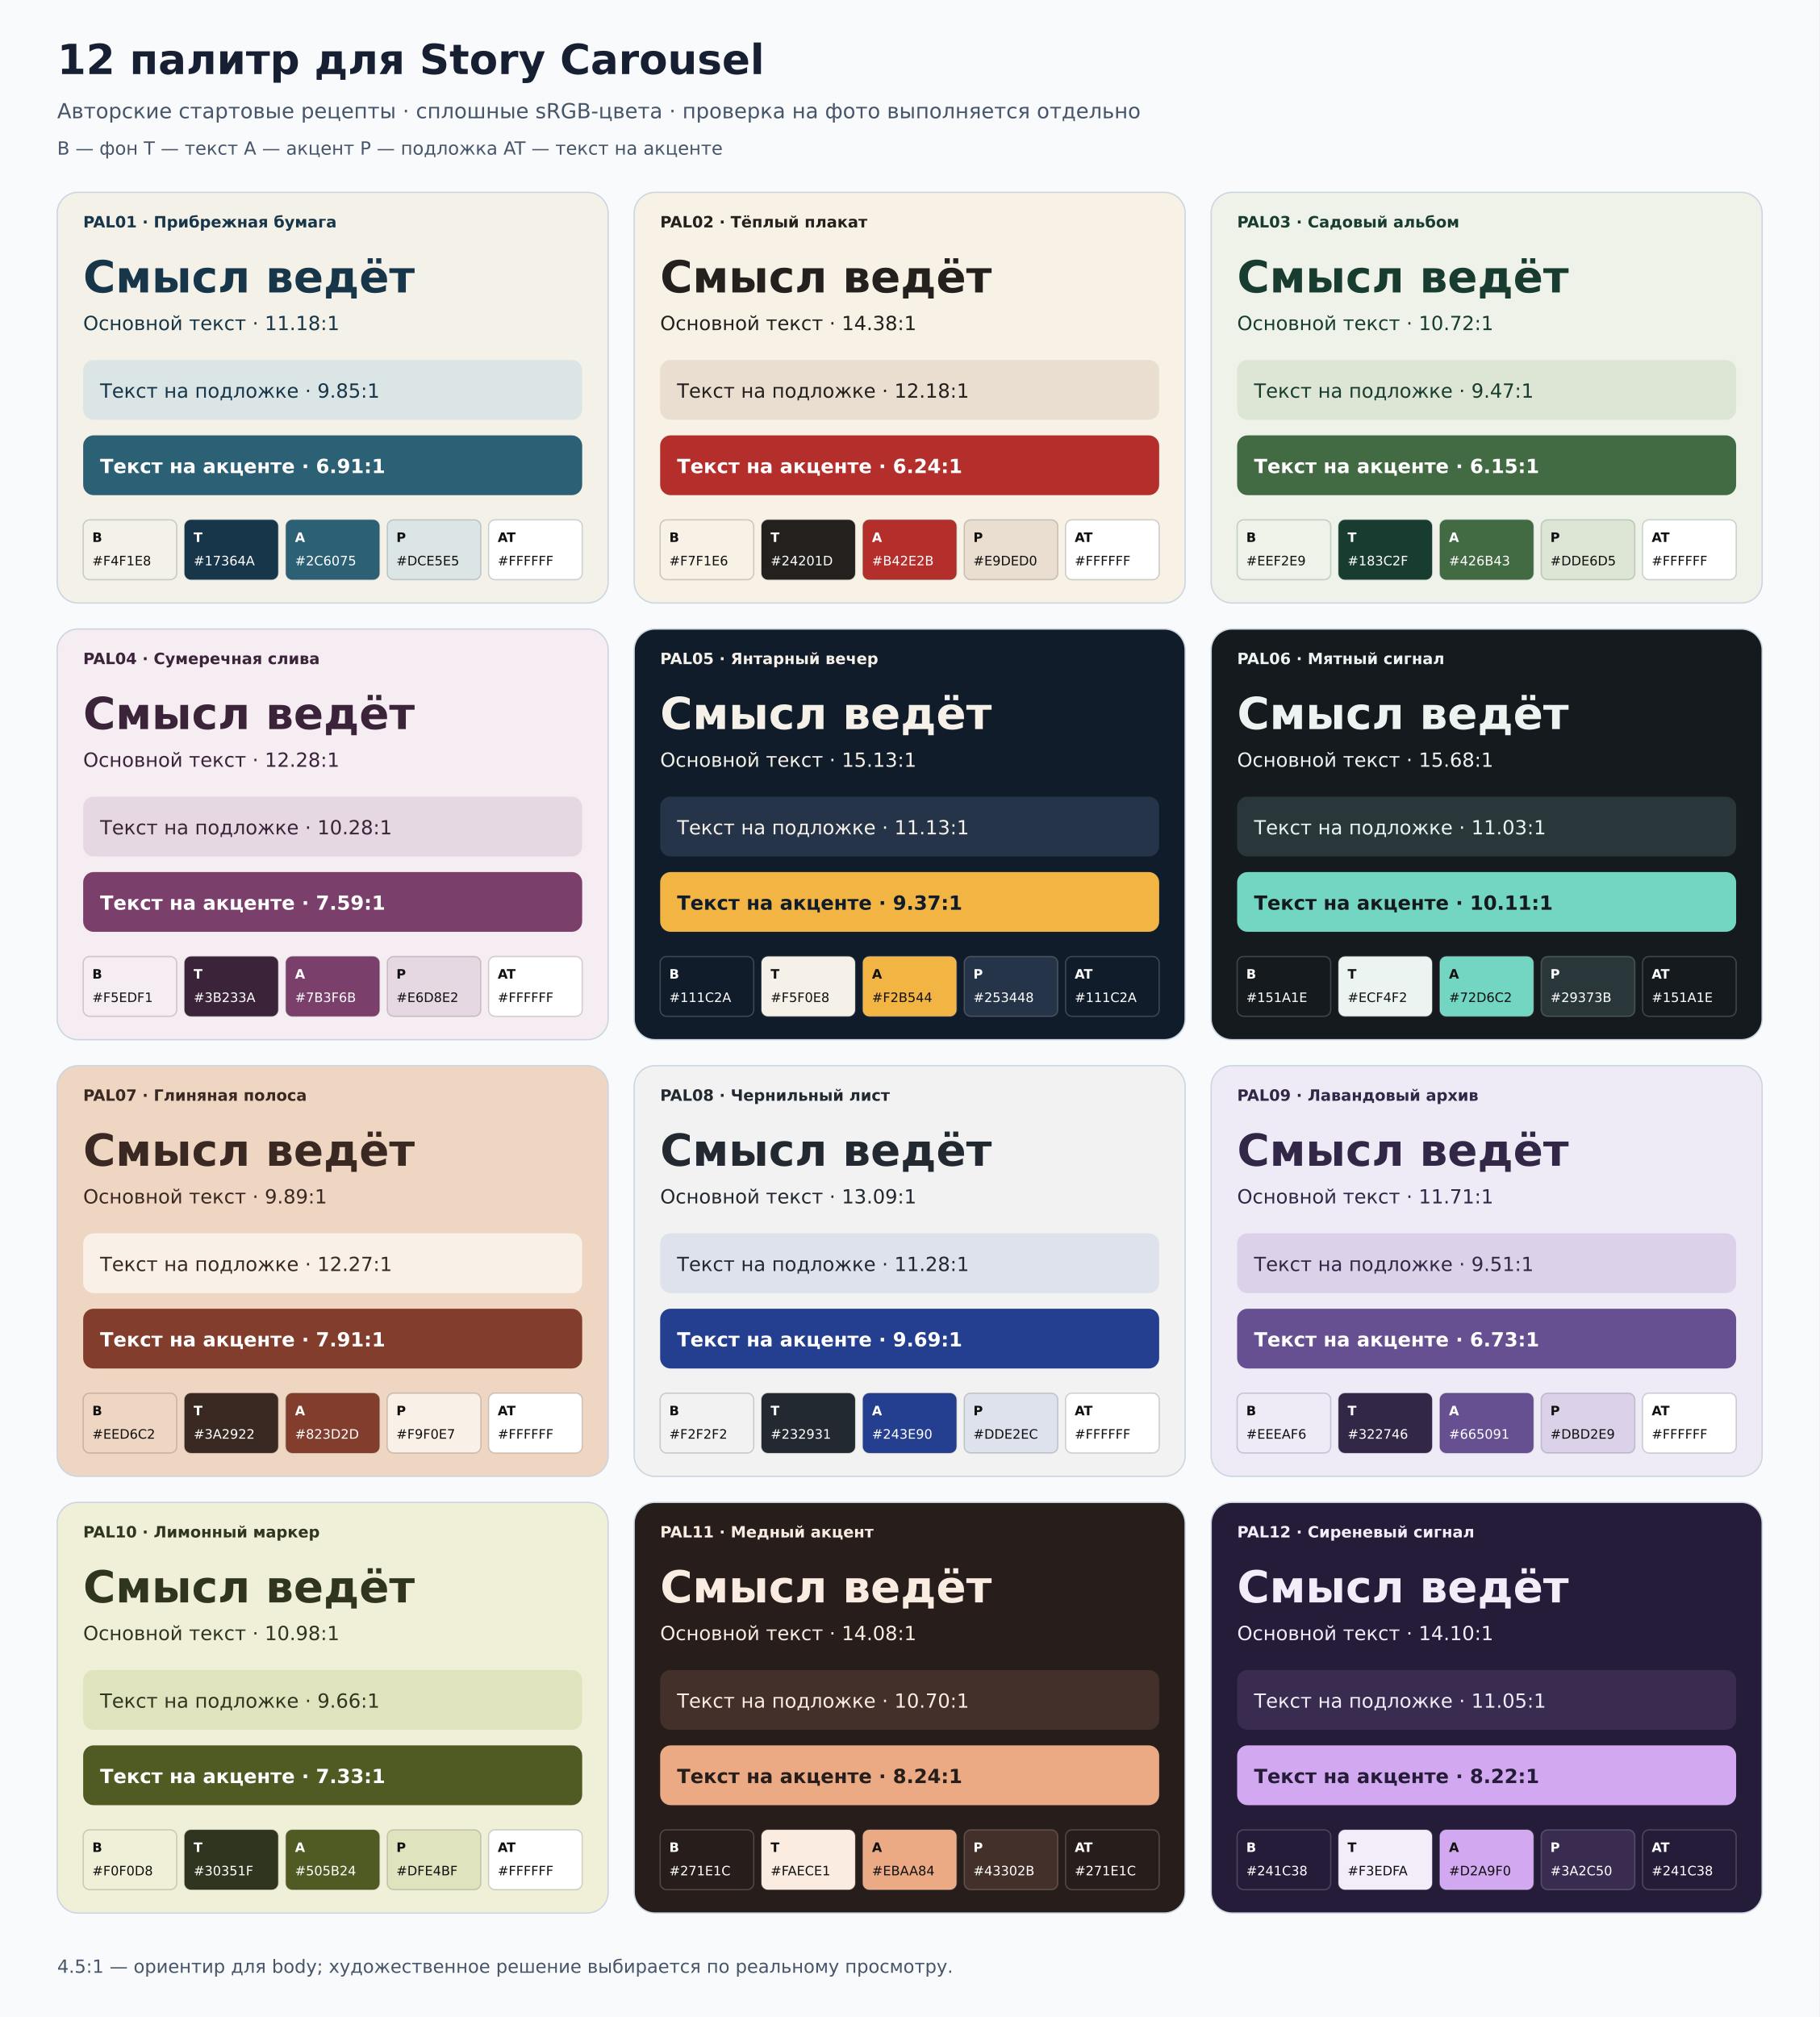
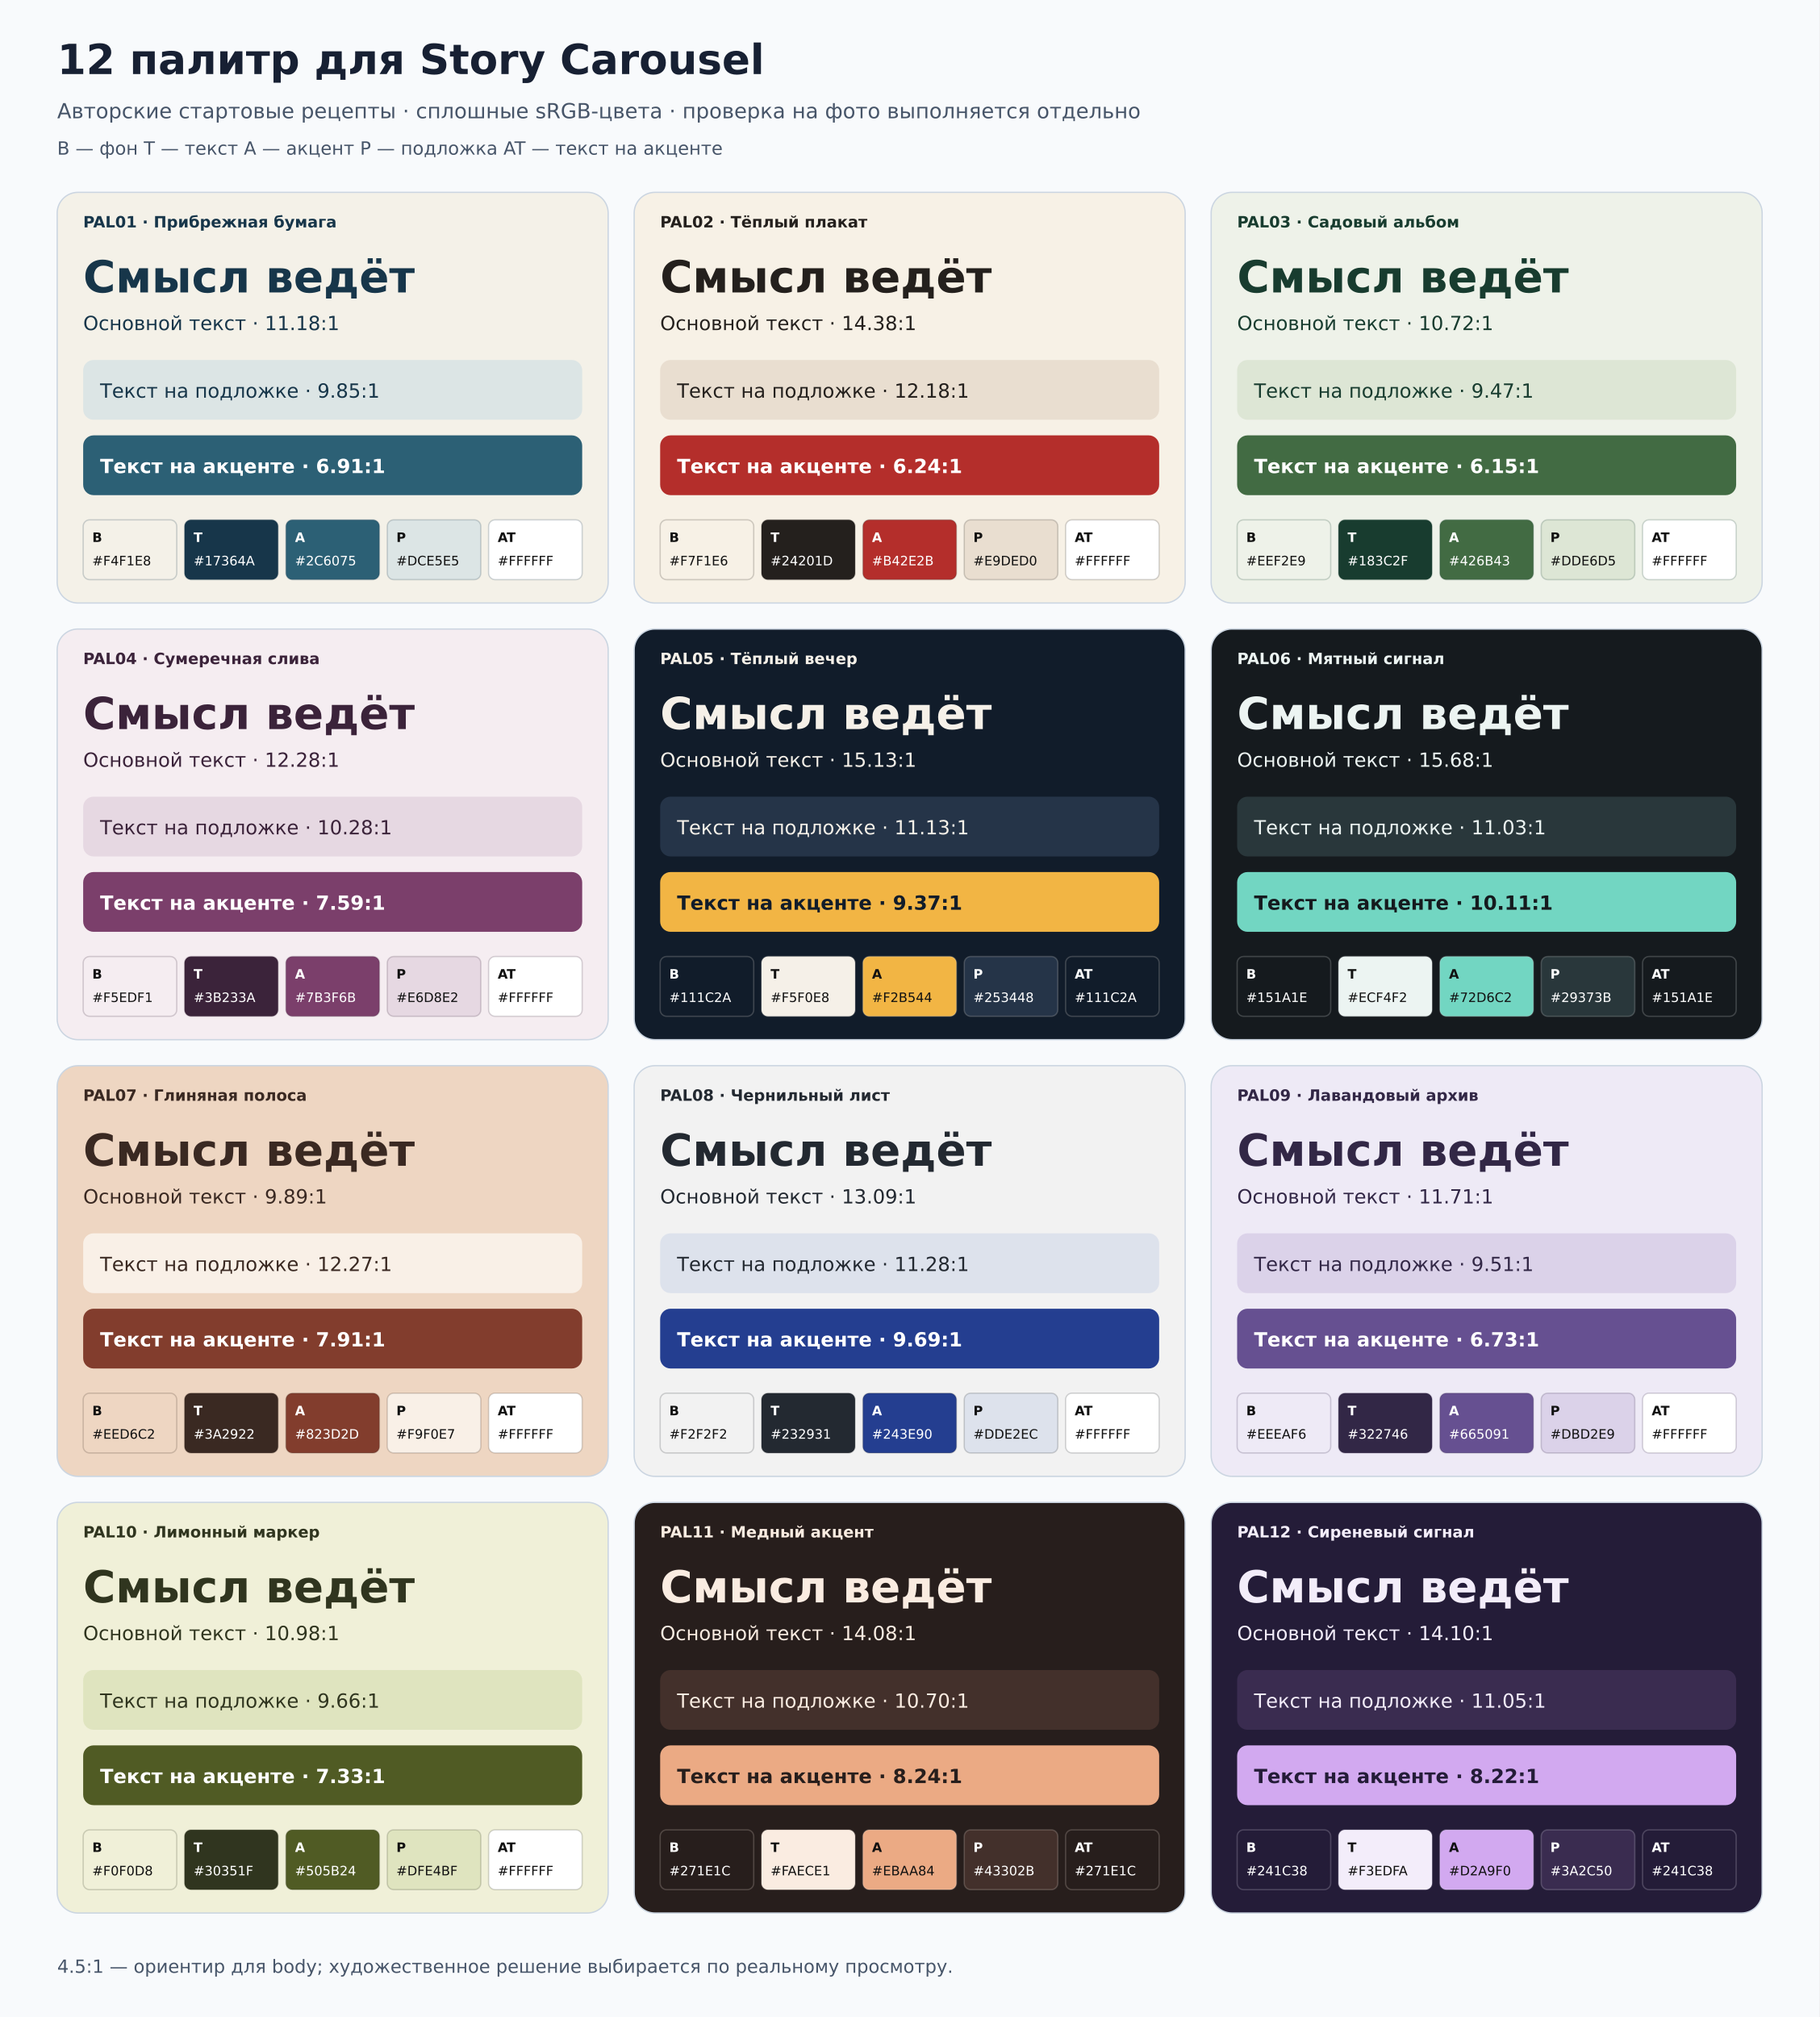
<svg xmlns="http://www.w3.org/2000/svg" width="1400" height="1552" viewBox="0 0 1400 1552">
  <rect width="1400" height="1552" fill="#F8FAFC" />
  <g font-family="DejaVu Sans,sans-serif">
    <text x="44" y="57" font-size="32" font-weight="700" fill="#172033">12 палитр для Story Carousel</text>
    <text x="44" y="91" font-size="16" fill="#475569">Авторские стартовые рецепты · сплошные sRGB-цвета · проверка на фото выполняется отдельно</text>
    <text x="44" y="119" font-size="14" fill="#475569">B — фон   T — текст   A — акцент   P — подложка   AT — текст на акценте</text>
    <g transform="translate(44,148)">
      <rect width="424" height="316" rx="16" fill="#F4F1E8" stroke="#CBD5E1" />
      <text x="20" y="27" font-size="12" font-weight="700" fill="#17364A">PAL01 · Прибрежная бумага</text>
      <text x="20" y="77" font-size="34" font-weight="700" fill="#17364A">Смысл ведёт</text>
      <text x="20" y="106" font-size="15" fill="#17364A">Основной текст · 11.18:1</text>
      <rect x="20" y="129" width="384" height="46" rx="8" fill="#DCE5E5" />
      <text x="33" y="158" font-size="15" fill="#17364A">Текст на подложке · 9.85:1</text>
      <rect x="20" y="187" width="384" height="46" rx="8" fill="#2C6075" />
      <text x="33" y="216" font-size="15" font-weight="700" fill="#FFFFFF">Текст на акценте · 6.91:1</text>
      <rect x="20" y="252" width="72" height="46" rx="5" fill="#F4F1E8" stroke="#17364A" stroke-opacity=".2" />
      <text x="27" y="269" font-size="10" font-weight="700" fill="#111111">B</text>
      <text x="27" y="287" font-size="10" fill="#111111">#F4F1E8</text>
      <rect x="98" y="252" width="72" height="46" rx="5" fill="#17364A" stroke="#17364A" stroke-opacity=".2" />
      <text x="105" y="269" font-size="10" font-weight="700" fill="#FFFFFF">T</text>
      <text x="105" y="287" font-size="10" fill="#FFFFFF">#17364A</text>
      <rect x="176" y="252" width="72" height="46" rx="5" fill="#2C6075" stroke="#17364A" stroke-opacity=".2" />
      <text x="183" y="269" font-size="10" font-weight="700" fill="#FFFFFF">A</text>
      <text x="183" y="287" font-size="10" fill="#FFFFFF">#2C6075</text>
      <rect x="254" y="252" width="72" height="46" rx="5" fill="#DCE5E5" stroke="#17364A" stroke-opacity=".2" />
      <text x="261" y="269" font-size="10" font-weight="700" fill="#111111">P</text>
      <text x="261" y="287" font-size="10" fill="#111111">#DCE5E5</text>
      <rect x="332" y="252" width="72" height="46" rx="5" fill="#FFFFFF" stroke="#17364A" stroke-opacity=".2" />
      <text x="339" y="269" font-size="10" font-weight="700" fill="#111111">AT</text>
      <text x="339" y="287" font-size="10" fill="#111111">#FFFFFF</text>
    </g>
    <g transform="translate(488,148)">
      <rect width="424" height="316" rx="16" fill="#F7F1E6" stroke="#CBD5E1" />
      <text x="20" y="27" font-size="12" font-weight="700" fill="#24201D">PAL02 · Тёплый плакат</text>
      <text x="20" y="77" font-size="34" font-weight="700" fill="#24201D">Смысл ведёт</text>
      <text x="20" y="106" font-size="15" fill="#24201D">Основной текст · 14.38:1</text>
      <rect x="20" y="129" width="384" height="46" rx="8" fill="#E9DED0" />
      <text x="33" y="158" font-size="15" fill="#24201D">Текст на подложке · 12.18:1</text>
      <rect x="20" y="187" width="384" height="46" rx="8" fill="#B42E2B" />
      <text x="33" y="216" font-size="15" font-weight="700" fill="#FFFFFF">Текст на акценте · 6.24:1</text>
      <rect x="20" y="252" width="72" height="46" rx="5" fill="#F7F1E6" stroke="#24201D" stroke-opacity=".2" />
      <text x="27" y="269" font-size="10" font-weight="700" fill="#111111">B</text>
      <text x="27" y="287" font-size="10" fill="#111111">#F7F1E6</text>
      <rect x="98" y="252" width="72" height="46" rx="5" fill="#24201D" stroke="#24201D" stroke-opacity=".2" />
      <text x="105" y="269" font-size="10" font-weight="700" fill="#FFFFFF">T</text>
      <text x="105" y="287" font-size="10" fill="#FFFFFF">#24201D</text>
      <rect x="176" y="252" width="72" height="46" rx="5" fill="#B42E2B" stroke="#24201D" stroke-opacity=".2" />
      <text x="183" y="269" font-size="10" font-weight="700" fill="#FFFFFF">A</text>
      <text x="183" y="287" font-size="10" fill="#FFFFFF">#B42E2B</text>
      <rect x="254" y="252" width="72" height="46" rx="5" fill="#E9DED0" stroke="#24201D" stroke-opacity=".2" />
      <text x="261" y="269" font-size="10" font-weight="700" fill="#111111">P</text>
      <text x="261" y="287" font-size="10" fill="#111111">#E9DED0</text>
      <rect x="332" y="252" width="72" height="46" rx="5" fill="#FFFFFF" stroke="#24201D" stroke-opacity=".2" />
      <text x="339" y="269" font-size="10" font-weight="700" fill="#111111">AT</text>
      <text x="339" y="287" font-size="10" fill="#111111">#FFFFFF</text>
    </g>
    <g transform="translate(932,148)">
      <rect width="424" height="316" rx="16" fill="#EEF2E9" stroke="#CBD5E1" />
      <text x="20" y="27" font-size="12" font-weight="700" fill="#183C2F">PAL03 · Садовый альбом</text>
      <text x="20" y="77" font-size="34" font-weight="700" fill="#183C2F">Смысл ведёт</text>
      <text x="20" y="106" font-size="15" fill="#183C2F">Основной текст · 10.72:1</text>
      <rect x="20" y="129" width="384" height="46" rx="8" fill="#DDE6D5" />
      <text x="33" y="158" font-size="15" fill="#183C2F">Текст на подложке · 9.47:1</text>
      <rect x="20" y="187" width="384" height="46" rx="8" fill="#426B43" />
      <text x="33" y="216" font-size="15" font-weight="700" fill="#FFFFFF">Текст на акценте · 6.15:1</text>
      <rect x="20" y="252" width="72" height="46" rx="5" fill="#EEF2E9" stroke="#183C2F" stroke-opacity=".2" />
      <text x="27" y="269" font-size="10" font-weight="700" fill="#111111">B</text>
      <text x="27" y="287" font-size="10" fill="#111111">#EEF2E9</text>
      <rect x="98" y="252" width="72" height="46" rx="5" fill="#183C2F" stroke="#183C2F" stroke-opacity=".2" />
      <text x="105" y="269" font-size="10" font-weight="700" fill="#FFFFFF">T</text>
      <text x="105" y="287" font-size="10" fill="#FFFFFF">#183C2F</text>
      <rect x="176" y="252" width="72" height="46" rx="5" fill="#426B43" stroke="#183C2F" stroke-opacity=".2" />
      <text x="183" y="269" font-size="10" font-weight="700" fill="#FFFFFF">A</text>
      <text x="183" y="287" font-size="10" fill="#FFFFFF">#426B43</text>
      <rect x="254" y="252" width="72" height="46" rx="5" fill="#DDE6D5" stroke="#183C2F" stroke-opacity=".2" />
      <text x="261" y="269" font-size="10" font-weight="700" fill="#111111">P</text>
      <text x="261" y="287" font-size="10" fill="#111111">#DDE6D5</text>
      <rect x="332" y="252" width="72" height="46" rx="5" fill="#FFFFFF" stroke="#183C2F" stroke-opacity=".2" />
      <text x="339" y="269" font-size="10" font-weight="700" fill="#111111">AT</text>
      <text x="339" y="287" font-size="10" fill="#111111">#FFFFFF</text>
    </g>
    <g transform="translate(44,484)">
      <rect width="424" height="316" rx="16" fill="#F5EDF1" stroke="#CBD5E1" />
      <text x="20" y="27" font-size="12" font-weight="700" fill="#3B233A">PAL04 · Сумеречная слива</text>
      <text x="20" y="77" font-size="34" font-weight="700" fill="#3B233A">Смысл ведёт</text>
      <text x="20" y="106" font-size="15" fill="#3B233A">Основной текст · 12.28:1</text>
      <rect x="20" y="129" width="384" height="46" rx="8" fill="#E6D8E2" />
      <text x="33" y="158" font-size="15" fill="#3B233A">Текст на подложке · 10.28:1</text>
      <rect x="20" y="187" width="384" height="46" rx="8" fill="#7B3F6B" />
      <text x="33" y="216" font-size="15" font-weight="700" fill="#FFFFFF">Текст на акценте · 7.59:1</text>
      <rect x="20" y="252" width="72" height="46" rx="5" fill="#F5EDF1" stroke="#3B233A" stroke-opacity=".2" />
      <text x="27" y="269" font-size="10" font-weight="700" fill="#111111">B</text>
      <text x="27" y="287" font-size="10" fill="#111111">#F5EDF1</text>
      <rect x="98" y="252" width="72" height="46" rx="5" fill="#3B233A" stroke="#3B233A" stroke-opacity=".2" />
      <text x="105" y="269" font-size="10" font-weight="700" fill="#FFFFFF">T</text>
      <text x="105" y="287" font-size="10" fill="#FFFFFF">#3B233A</text>
      <rect x="176" y="252" width="72" height="46" rx="5" fill="#7B3F6B" stroke="#3B233A" stroke-opacity=".2" />
      <text x="183" y="269" font-size="10" font-weight="700" fill="#FFFFFF">A</text>
      <text x="183" y="287" font-size="10" fill="#FFFFFF">#7B3F6B</text>
      <rect x="254" y="252" width="72" height="46" rx="5" fill="#E6D8E2" stroke="#3B233A" stroke-opacity=".2" />
      <text x="261" y="269" font-size="10" font-weight="700" fill="#111111">P</text>
      <text x="261" y="287" font-size="10" fill="#111111">#E6D8E2</text>
      <rect x="332" y="252" width="72" height="46" rx="5" fill="#FFFFFF" stroke="#3B233A" stroke-opacity=".2" />
      <text x="339" y="269" font-size="10" font-weight="700" fill="#111111">AT</text>
      <text x="339" y="287" font-size="10" fill="#111111">#FFFFFF</text>
    </g>
    <g transform="translate(488,484)">
      <rect width="424" height="316" rx="16" fill="#111C2A" stroke="#CBD5E1" />
-       <text x="20" y="27" font-size="12" font-weight="700" fill="#F5F0E8">PAL05 · Янтарный вечер</text>
+       <text x="20" y="27" font-size="12" font-weight="700" fill="#F5F0E8">PAL05 · Тёплый вечер</text>
      <text x="20" y="77" font-size="34" font-weight="700" fill="#F5F0E8">Смысл ведёт</text>
      <text x="20" y="106" font-size="15" fill="#F5F0E8">Основной текст · 15.13:1</text>
      <rect x="20" y="129" width="384" height="46" rx="8" fill="#253448" />
      <text x="33" y="158" font-size="15" fill="#F5F0E8">Текст на подложке · 11.13:1</text>
      <rect x="20" y="187" width="384" height="46" rx="8" fill="#F2B544" />
      <text x="33" y="216" font-size="15" font-weight="700" fill="#111C2A">Текст на акценте · 9.37:1</text>
      <rect x="20" y="252" width="72" height="46" rx="5" fill="#111C2A" stroke="#F5F0E8" stroke-opacity=".2" />
      <text x="27" y="269" font-size="10" font-weight="700" fill="#FFFFFF">B</text>
      <text x="27" y="287" font-size="10" fill="#FFFFFF">#111C2A</text>
      <rect x="98" y="252" width="72" height="46" rx="5" fill="#F5F0E8" stroke="#F5F0E8" stroke-opacity=".2" />
      <text x="105" y="269" font-size="10" font-weight="700" fill="#111111">T</text>
      <text x="105" y="287" font-size="10" fill="#111111">#F5F0E8</text>
      <rect x="176" y="252" width="72" height="46" rx="5" fill="#F2B544" stroke="#F5F0E8" stroke-opacity=".2" />
      <text x="183" y="269" font-size="10" font-weight="700" fill="#111111">A</text>
      <text x="183" y="287" font-size="10" fill="#111111">#F2B544</text>
      <rect x="254" y="252" width="72" height="46" rx="5" fill="#253448" stroke="#F5F0E8" stroke-opacity=".2" />
      <text x="261" y="269" font-size="10" font-weight="700" fill="#FFFFFF">P</text>
      <text x="261" y="287" font-size="10" fill="#FFFFFF">#253448</text>
      <rect x="332" y="252" width="72" height="46" rx="5" fill="#111C2A" stroke="#F5F0E8" stroke-opacity=".2" />
      <text x="339" y="269" font-size="10" font-weight="700" fill="#FFFFFF">AT</text>
      <text x="339" y="287" font-size="10" fill="#FFFFFF">#111C2A</text>
    </g>
    <g transform="translate(932,484)">
      <rect width="424" height="316" rx="16" fill="#151A1E" stroke="#CBD5E1" />
      <text x="20" y="27" font-size="12" font-weight="700" fill="#ECF4F2">PAL06 · Мятный сигнал</text>
      <text x="20" y="77" font-size="34" font-weight="700" fill="#ECF4F2">Смысл ведёт</text>
      <text x="20" y="106" font-size="15" fill="#ECF4F2">Основной текст · 15.68:1</text>
      <rect x="20" y="129" width="384" height="46" rx="8" fill="#29373B" />
      <text x="33" y="158" font-size="15" fill="#ECF4F2">Текст на подложке · 11.03:1</text>
      <rect x="20" y="187" width="384" height="46" rx="8" fill="#72D6C2" />
      <text x="33" y="216" font-size="15" font-weight="700" fill="#151A1E">Текст на акценте · 10.11:1</text>
      <rect x="20" y="252" width="72" height="46" rx="5" fill="#151A1E" stroke="#ECF4F2" stroke-opacity=".2" />
      <text x="27" y="269" font-size="10" font-weight="700" fill="#FFFFFF">B</text>
      <text x="27" y="287" font-size="10" fill="#FFFFFF">#151A1E</text>
      <rect x="98" y="252" width="72" height="46" rx="5" fill="#ECF4F2" stroke="#ECF4F2" stroke-opacity=".2" />
      <text x="105" y="269" font-size="10" font-weight="700" fill="#111111">T</text>
      <text x="105" y="287" font-size="10" fill="#111111">#ECF4F2</text>
      <rect x="176" y="252" width="72" height="46" rx="5" fill="#72D6C2" stroke="#ECF4F2" stroke-opacity=".2" />
      <text x="183" y="269" font-size="10" font-weight="700" fill="#111111">A</text>
      <text x="183" y="287" font-size="10" fill="#111111">#72D6C2</text>
      <rect x="254" y="252" width="72" height="46" rx="5" fill="#29373B" stroke="#ECF4F2" stroke-opacity=".2" />
      <text x="261" y="269" font-size="10" font-weight="700" fill="#FFFFFF">P</text>
      <text x="261" y="287" font-size="10" fill="#FFFFFF">#29373B</text>
      <rect x="332" y="252" width="72" height="46" rx="5" fill="#151A1E" stroke="#ECF4F2" stroke-opacity=".2" />
      <text x="339" y="269" font-size="10" font-weight="700" fill="#FFFFFF">AT</text>
      <text x="339" y="287" font-size="10" fill="#FFFFFF">#151A1E</text>
    </g>
    <g transform="translate(44,820)">
      <rect width="424" height="316" rx="16" fill="#EED6C2" stroke="#CBD5E1" />
      <text x="20" y="27" font-size="12" font-weight="700" fill="#3A2922">PAL07 · Глиняная полоса</text>
      <text x="20" y="77" font-size="34" font-weight="700" fill="#3A2922">Смысл ведёт</text>
      <text x="20" y="106" font-size="15" fill="#3A2922">Основной текст · 9.89:1</text>
      <rect x="20" y="129" width="384" height="46" rx="8" fill="#F9F0E7" />
      <text x="33" y="158" font-size="15" fill="#3A2922">Текст на подложке · 12.27:1</text>
      <rect x="20" y="187" width="384" height="46" rx="8" fill="#823D2D" />
      <text x="33" y="216" font-size="15" font-weight="700" fill="#FFFFFF">Текст на акценте · 7.91:1</text>
      <rect x="20" y="252" width="72" height="46" rx="5" fill="#EED6C2" stroke="#3A2922" stroke-opacity=".2" />
      <text x="27" y="269" font-size="10" font-weight="700" fill="#111111">B</text>
      <text x="27" y="287" font-size="10" fill="#111111">#EED6C2</text>
      <rect x="98" y="252" width="72" height="46" rx="5" fill="#3A2922" stroke="#3A2922" stroke-opacity=".2" />
      <text x="105" y="269" font-size="10" font-weight="700" fill="#FFFFFF">T</text>
      <text x="105" y="287" font-size="10" fill="#FFFFFF">#3A2922</text>
      <rect x="176" y="252" width="72" height="46" rx="5" fill="#823D2D" stroke="#3A2922" stroke-opacity=".2" />
      <text x="183" y="269" font-size="10" font-weight="700" fill="#FFFFFF">A</text>
      <text x="183" y="287" font-size="10" fill="#FFFFFF">#823D2D</text>
      <rect x="254" y="252" width="72" height="46" rx="5" fill="#F9F0E7" stroke="#3A2922" stroke-opacity=".2" />
      <text x="261" y="269" font-size="10" font-weight="700" fill="#111111">P</text>
      <text x="261" y="287" font-size="10" fill="#111111">#F9F0E7</text>
      <rect x="332" y="252" width="72" height="46" rx="5" fill="#FFFFFF" stroke="#3A2922" stroke-opacity=".2" />
      <text x="339" y="269" font-size="10" font-weight="700" fill="#111111">AT</text>
      <text x="339" y="287" font-size="10" fill="#111111">#FFFFFF</text>
    </g>
    <g transform="translate(488,820)">
      <rect width="424" height="316" rx="16" fill="#F2F2F2" stroke="#CBD5E1" />
      <text x="20" y="27" font-size="12" font-weight="700" fill="#232931">PAL08 · Чернильный лист</text>
      <text x="20" y="77" font-size="34" font-weight="700" fill="#232931">Смысл ведёт</text>
      <text x="20" y="106" font-size="15" fill="#232931">Основной текст · 13.09:1</text>
      <rect x="20" y="129" width="384" height="46" rx="8" fill="#DDE2EC" />
      <text x="33" y="158" font-size="15" fill="#232931">Текст на подложке · 11.28:1</text>
      <rect x="20" y="187" width="384" height="46" rx="8" fill="#243E90" />
      <text x="33" y="216" font-size="15" font-weight="700" fill="#FFFFFF">Текст на акценте · 9.69:1</text>
      <rect x="20" y="252" width="72" height="46" rx="5" fill="#F2F2F2" stroke="#232931" stroke-opacity=".2" />
      <text x="27" y="269" font-size="10" font-weight="700" fill="#111111">B</text>
      <text x="27" y="287" font-size="10" fill="#111111">#F2F2F2</text>
      <rect x="98" y="252" width="72" height="46" rx="5" fill="#232931" stroke="#232931" stroke-opacity=".2" />
      <text x="105" y="269" font-size="10" font-weight="700" fill="#FFFFFF">T</text>
      <text x="105" y="287" font-size="10" fill="#FFFFFF">#232931</text>
      <rect x="176" y="252" width="72" height="46" rx="5" fill="#243E90" stroke="#232931" stroke-opacity=".2" />
      <text x="183" y="269" font-size="10" font-weight="700" fill="#FFFFFF">A</text>
      <text x="183" y="287" font-size="10" fill="#FFFFFF">#243E90</text>
      <rect x="254" y="252" width="72" height="46" rx="5" fill="#DDE2EC" stroke="#232931" stroke-opacity=".2" />
      <text x="261" y="269" font-size="10" font-weight="700" fill="#111111">P</text>
      <text x="261" y="287" font-size="10" fill="#111111">#DDE2EC</text>
      <rect x="332" y="252" width="72" height="46" rx="5" fill="#FFFFFF" stroke="#232931" stroke-opacity=".2" />
      <text x="339" y="269" font-size="10" font-weight="700" fill="#111111">AT</text>
      <text x="339" y="287" font-size="10" fill="#111111">#FFFFFF</text>
    </g>
    <g transform="translate(932,820)">
      <rect width="424" height="316" rx="16" fill="#EEEAF6" stroke="#CBD5E1" />
      <text x="20" y="27" font-size="12" font-weight="700" fill="#322746">PAL09 · Лавандовый архив</text>
      <text x="20" y="77" font-size="34" font-weight="700" fill="#322746">Смысл ведёт</text>
      <text x="20" y="106" font-size="15" fill="#322746">Основной текст · 11.71:1</text>
      <rect x="20" y="129" width="384" height="46" rx="8" fill="#DBD2E9" />
      <text x="33" y="158" font-size="15" fill="#322746">Текст на подложке · 9.51:1</text>
      <rect x="20" y="187" width="384" height="46" rx="8" fill="#665091" />
      <text x="33" y="216" font-size="15" font-weight="700" fill="#FFFFFF">Текст на акценте · 6.73:1</text>
      <rect x="20" y="252" width="72" height="46" rx="5" fill="#EEEAF6" stroke="#322746" stroke-opacity=".2" />
      <text x="27" y="269" font-size="10" font-weight="700" fill="#111111">B</text>
      <text x="27" y="287" font-size="10" fill="#111111">#EEEAF6</text>
      <rect x="98" y="252" width="72" height="46" rx="5" fill="#322746" stroke="#322746" stroke-opacity=".2" />
      <text x="105" y="269" font-size="10" font-weight="700" fill="#FFFFFF">T</text>
      <text x="105" y="287" font-size="10" fill="#FFFFFF">#322746</text>
      <rect x="176" y="252" width="72" height="46" rx="5" fill="#665091" stroke="#322746" stroke-opacity=".2" />
      <text x="183" y="269" font-size="10" font-weight="700" fill="#FFFFFF">A</text>
      <text x="183" y="287" font-size="10" fill="#FFFFFF">#665091</text>
      <rect x="254" y="252" width="72" height="46" rx="5" fill="#DBD2E9" stroke="#322746" stroke-opacity=".2" />
      <text x="261" y="269" font-size="10" font-weight="700" fill="#111111">P</text>
      <text x="261" y="287" font-size="10" fill="#111111">#DBD2E9</text>
      <rect x="332" y="252" width="72" height="46" rx="5" fill="#FFFFFF" stroke="#322746" stroke-opacity=".2" />
      <text x="339" y="269" font-size="10" font-weight="700" fill="#111111">AT</text>
      <text x="339" y="287" font-size="10" fill="#111111">#FFFFFF</text>
    </g>
    <g transform="translate(44,1156)">
      <rect width="424" height="316" rx="16" fill="#F0F0D8" stroke="#CBD5E1" />
      <text x="20" y="27" font-size="12" font-weight="700" fill="#30351F">PAL10 · Лимонный маркер</text>
      <text x="20" y="77" font-size="34" font-weight="700" fill="#30351F">Смысл ведёт</text>
      <text x="20" y="106" font-size="15" fill="#30351F">Основной текст · 10.98:1</text>
      <rect x="20" y="129" width="384" height="46" rx="8" fill="#DFE4BF" />
      <text x="33" y="158" font-size="15" fill="#30351F">Текст на подложке · 9.66:1</text>
      <rect x="20" y="187" width="384" height="46" rx="8" fill="#505B24" />
      <text x="33" y="216" font-size="15" font-weight="700" fill="#FFFFFF">Текст на акценте · 7.33:1</text>
      <rect x="20" y="252" width="72" height="46" rx="5" fill="#F0F0D8" stroke="#30351F" stroke-opacity=".2" />
      <text x="27" y="269" font-size="10" font-weight="700" fill="#111111">B</text>
      <text x="27" y="287" font-size="10" fill="#111111">#F0F0D8</text>
      <rect x="98" y="252" width="72" height="46" rx="5" fill="#30351F" stroke="#30351F" stroke-opacity=".2" />
      <text x="105" y="269" font-size="10" font-weight="700" fill="#FFFFFF">T</text>
      <text x="105" y="287" font-size="10" fill="#FFFFFF">#30351F</text>
      <rect x="176" y="252" width="72" height="46" rx="5" fill="#505B24" stroke="#30351F" stroke-opacity=".2" />
      <text x="183" y="269" font-size="10" font-weight="700" fill="#FFFFFF">A</text>
      <text x="183" y="287" font-size="10" fill="#FFFFFF">#505B24</text>
      <rect x="254" y="252" width="72" height="46" rx="5" fill="#DFE4BF" stroke="#30351F" stroke-opacity=".2" />
      <text x="261" y="269" font-size="10" font-weight="700" fill="#111111">P</text>
      <text x="261" y="287" font-size="10" fill="#111111">#DFE4BF</text>
      <rect x="332" y="252" width="72" height="46" rx="5" fill="#FFFFFF" stroke="#30351F" stroke-opacity=".2" />
      <text x="339" y="269" font-size="10" font-weight="700" fill="#111111">AT</text>
      <text x="339" y="287" font-size="10" fill="#111111">#FFFFFF</text>
    </g>
    <g transform="translate(488,1156)">
      <rect width="424" height="316" rx="16" fill="#271E1C" stroke="#CBD5E1" />
      <text x="20" y="27" font-size="12" font-weight="700" fill="#FAECE1">PAL11 · Медный акцент</text>
      <text x="20" y="77" font-size="34" font-weight="700" fill="#FAECE1">Смысл ведёт</text>
      <text x="20" y="106" font-size="15" fill="#FAECE1">Основной текст · 14.08:1</text>
      <rect x="20" y="129" width="384" height="46" rx="8" fill="#43302B" />
      <text x="33" y="158" font-size="15" fill="#FAECE1">Текст на подложке · 10.70:1</text>
      <rect x="20" y="187" width="384" height="46" rx="8" fill="#EBAA84" />
      <text x="33" y="216" font-size="15" font-weight="700" fill="#271E1C">Текст на акценте · 8.24:1</text>
      <rect x="20" y="252" width="72" height="46" rx="5" fill="#271E1C" stroke="#FAECE1" stroke-opacity=".2" />
      <text x="27" y="269" font-size="10" font-weight="700" fill="#FFFFFF">B</text>
      <text x="27" y="287" font-size="10" fill="#FFFFFF">#271E1C</text>
      <rect x="98" y="252" width="72" height="46" rx="5" fill="#FAECE1" stroke="#FAECE1" stroke-opacity=".2" />
      <text x="105" y="269" font-size="10" font-weight="700" fill="#111111">T</text>
      <text x="105" y="287" font-size="10" fill="#111111">#FAECE1</text>
      <rect x="176" y="252" width="72" height="46" rx="5" fill="#EBAA84" stroke="#FAECE1" stroke-opacity=".2" />
      <text x="183" y="269" font-size="10" font-weight="700" fill="#111111">A</text>
      <text x="183" y="287" font-size="10" fill="#111111">#EBAA84</text>
      <rect x="254" y="252" width="72" height="46" rx="5" fill="#43302B" stroke="#FAECE1" stroke-opacity=".2" />
      <text x="261" y="269" font-size="10" font-weight="700" fill="#FFFFFF">P</text>
      <text x="261" y="287" font-size="10" fill="#FFFFFF">#43302B</text>
      <rect x="332" y="252" width="72" height="46" rx="5" fill="#271E1C" stroke="#FAECE1" stroke-opacity=".2" />
      <text x="339" y="269" font-size="10" font-weight="700" fill="#FFFFFF">AT</text>
      <text x="339" y="287" font-size="10" fill="#FFFFFF">#271E1C</text>
    </g>
    <g transform="translate(932,1156)">
      <rect width="424" height="316" rx="16" fill="#241C38" stroke="#CBD5E1" />
      <text x="20" y="27" font-size="12" font-weight="700" fill="#F3EDFA">PAL12 · Сиреневый сигнал</text>
      <text x="20" y="77" font-size="34" font-weight="700" fill="#F3EDFA">Смысл ведёт</text>
      <text x="20" y="106" font-size="15" fill="#F3EDFA">Основной текст · 14.10:1</text>
      <rect x="20" y="129" width="384" height="46" rx="8" fill="#3A2C50" />
      <text x="33" y="158" font-size="15" fill="#F3EDFA">Текст на подложке · 11.05:1</text>
      <rect x="20" y="187" width="384" height="46" rx="8" fill="#D2A9F0" />
      <text x="33" y="216" font-size="15" font-weight="700" fill="#241C38">Текст на акценте · 8.22:1</text>
      <rect x="20" y="252" width="72" height="46" rx="5" fill="#241C38" stroke="#F3EDFA" stroke-opacity=".2" />
      <text x="27" y="269" font-size="10" font-weight="700" fill="#FFFFFF">B</text>
      <text x="27" y="287" font-size="10" fill="#FFFFFF">#241C38</text>
      <rect x="98" y="252" width="72" height="46" rx="5" fill="#F3EDFA" stroke="#F3EDFA" stroke-opacity=".2" />
      <text x="105" y="269" font-size="10" font-weight="700" fill="#111111">T</text>
      <text x="105" y="287" font-size="10" fill="#111111">#F3EDFA</text>
      <rect x="176" y="252" width="72" height="46" rx="5" fill="#D2A9F0" stroke="#F3EDFA" stroke-opacity=".2" />
      <text x="183" y="269" font-size="10" font-weight="700" fill="#111111">A</text>
      <text x="183" y="287" font-size="10" fill="#111111">#D2A9F0</text>
      <rect x="254" y="252" width="72" height="46" rx="5" fill="#3A2C50" stroke="#F3EDFA" stroke-opacity=".2" />
      <text x="261" y="269" font-size="10" font-weight="700" fill="#FFFFFF">P</text>
      <text x="261" y="287" font-size="10" fill="#FFFFFF">#3A2C50</text>
      <rect x="332" y="252" width="72" height="46" rx="5" fill="#241C38" stroke="#F3EDFA" stroke-opacity=".2" />
      <text x="339" y="269" font-size="10" font-weight="700" fill="#FFFFFF">AT</text>
      <text x="339" y="287" font-size="10" fill="#FFFFFF">#241C38</text>
    </g>
    <text x="44" y="1518" font-size="14" fill="#475569">4.5:1 — ориентир для body; художественное решение выбирается по реальному просмотру.</text>
  </g>
</svg>
